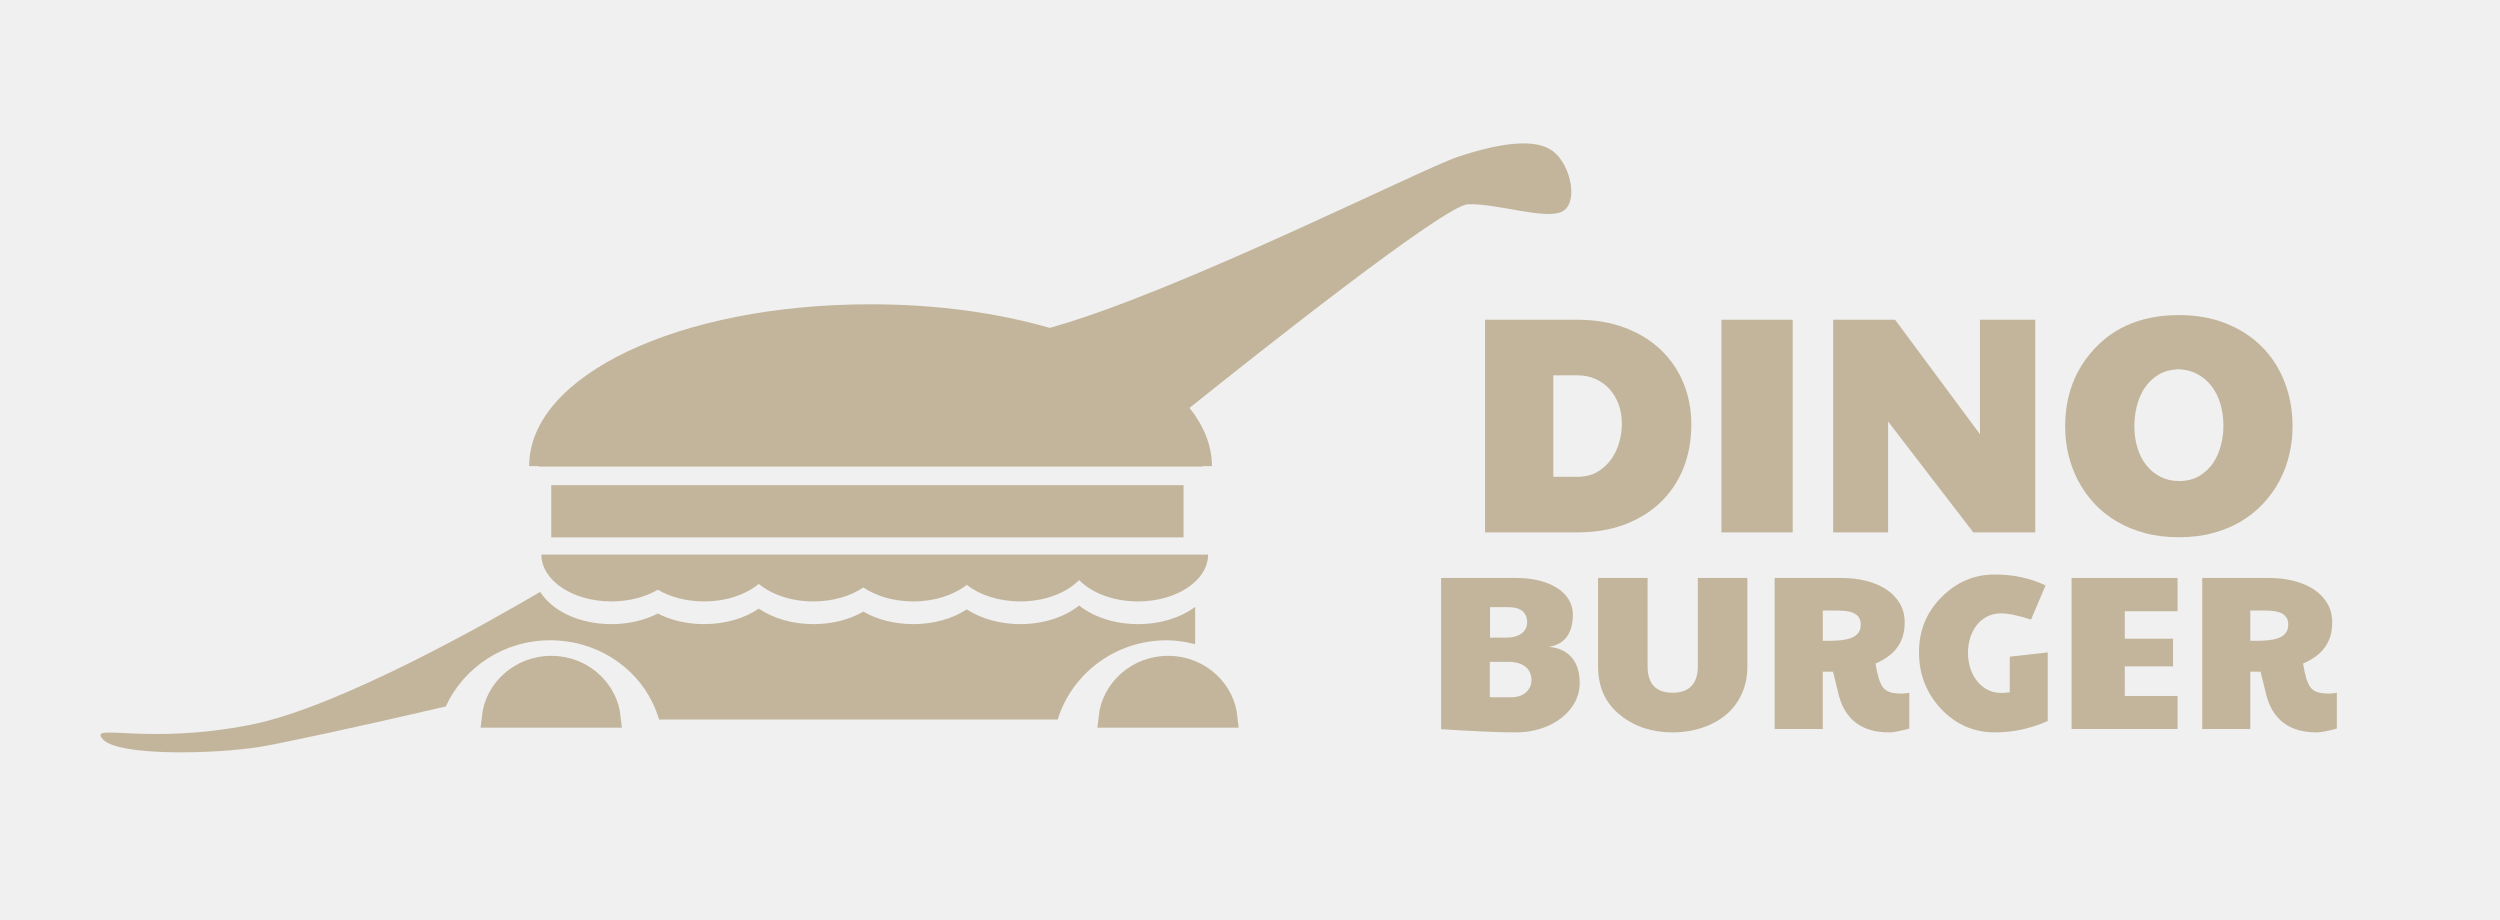
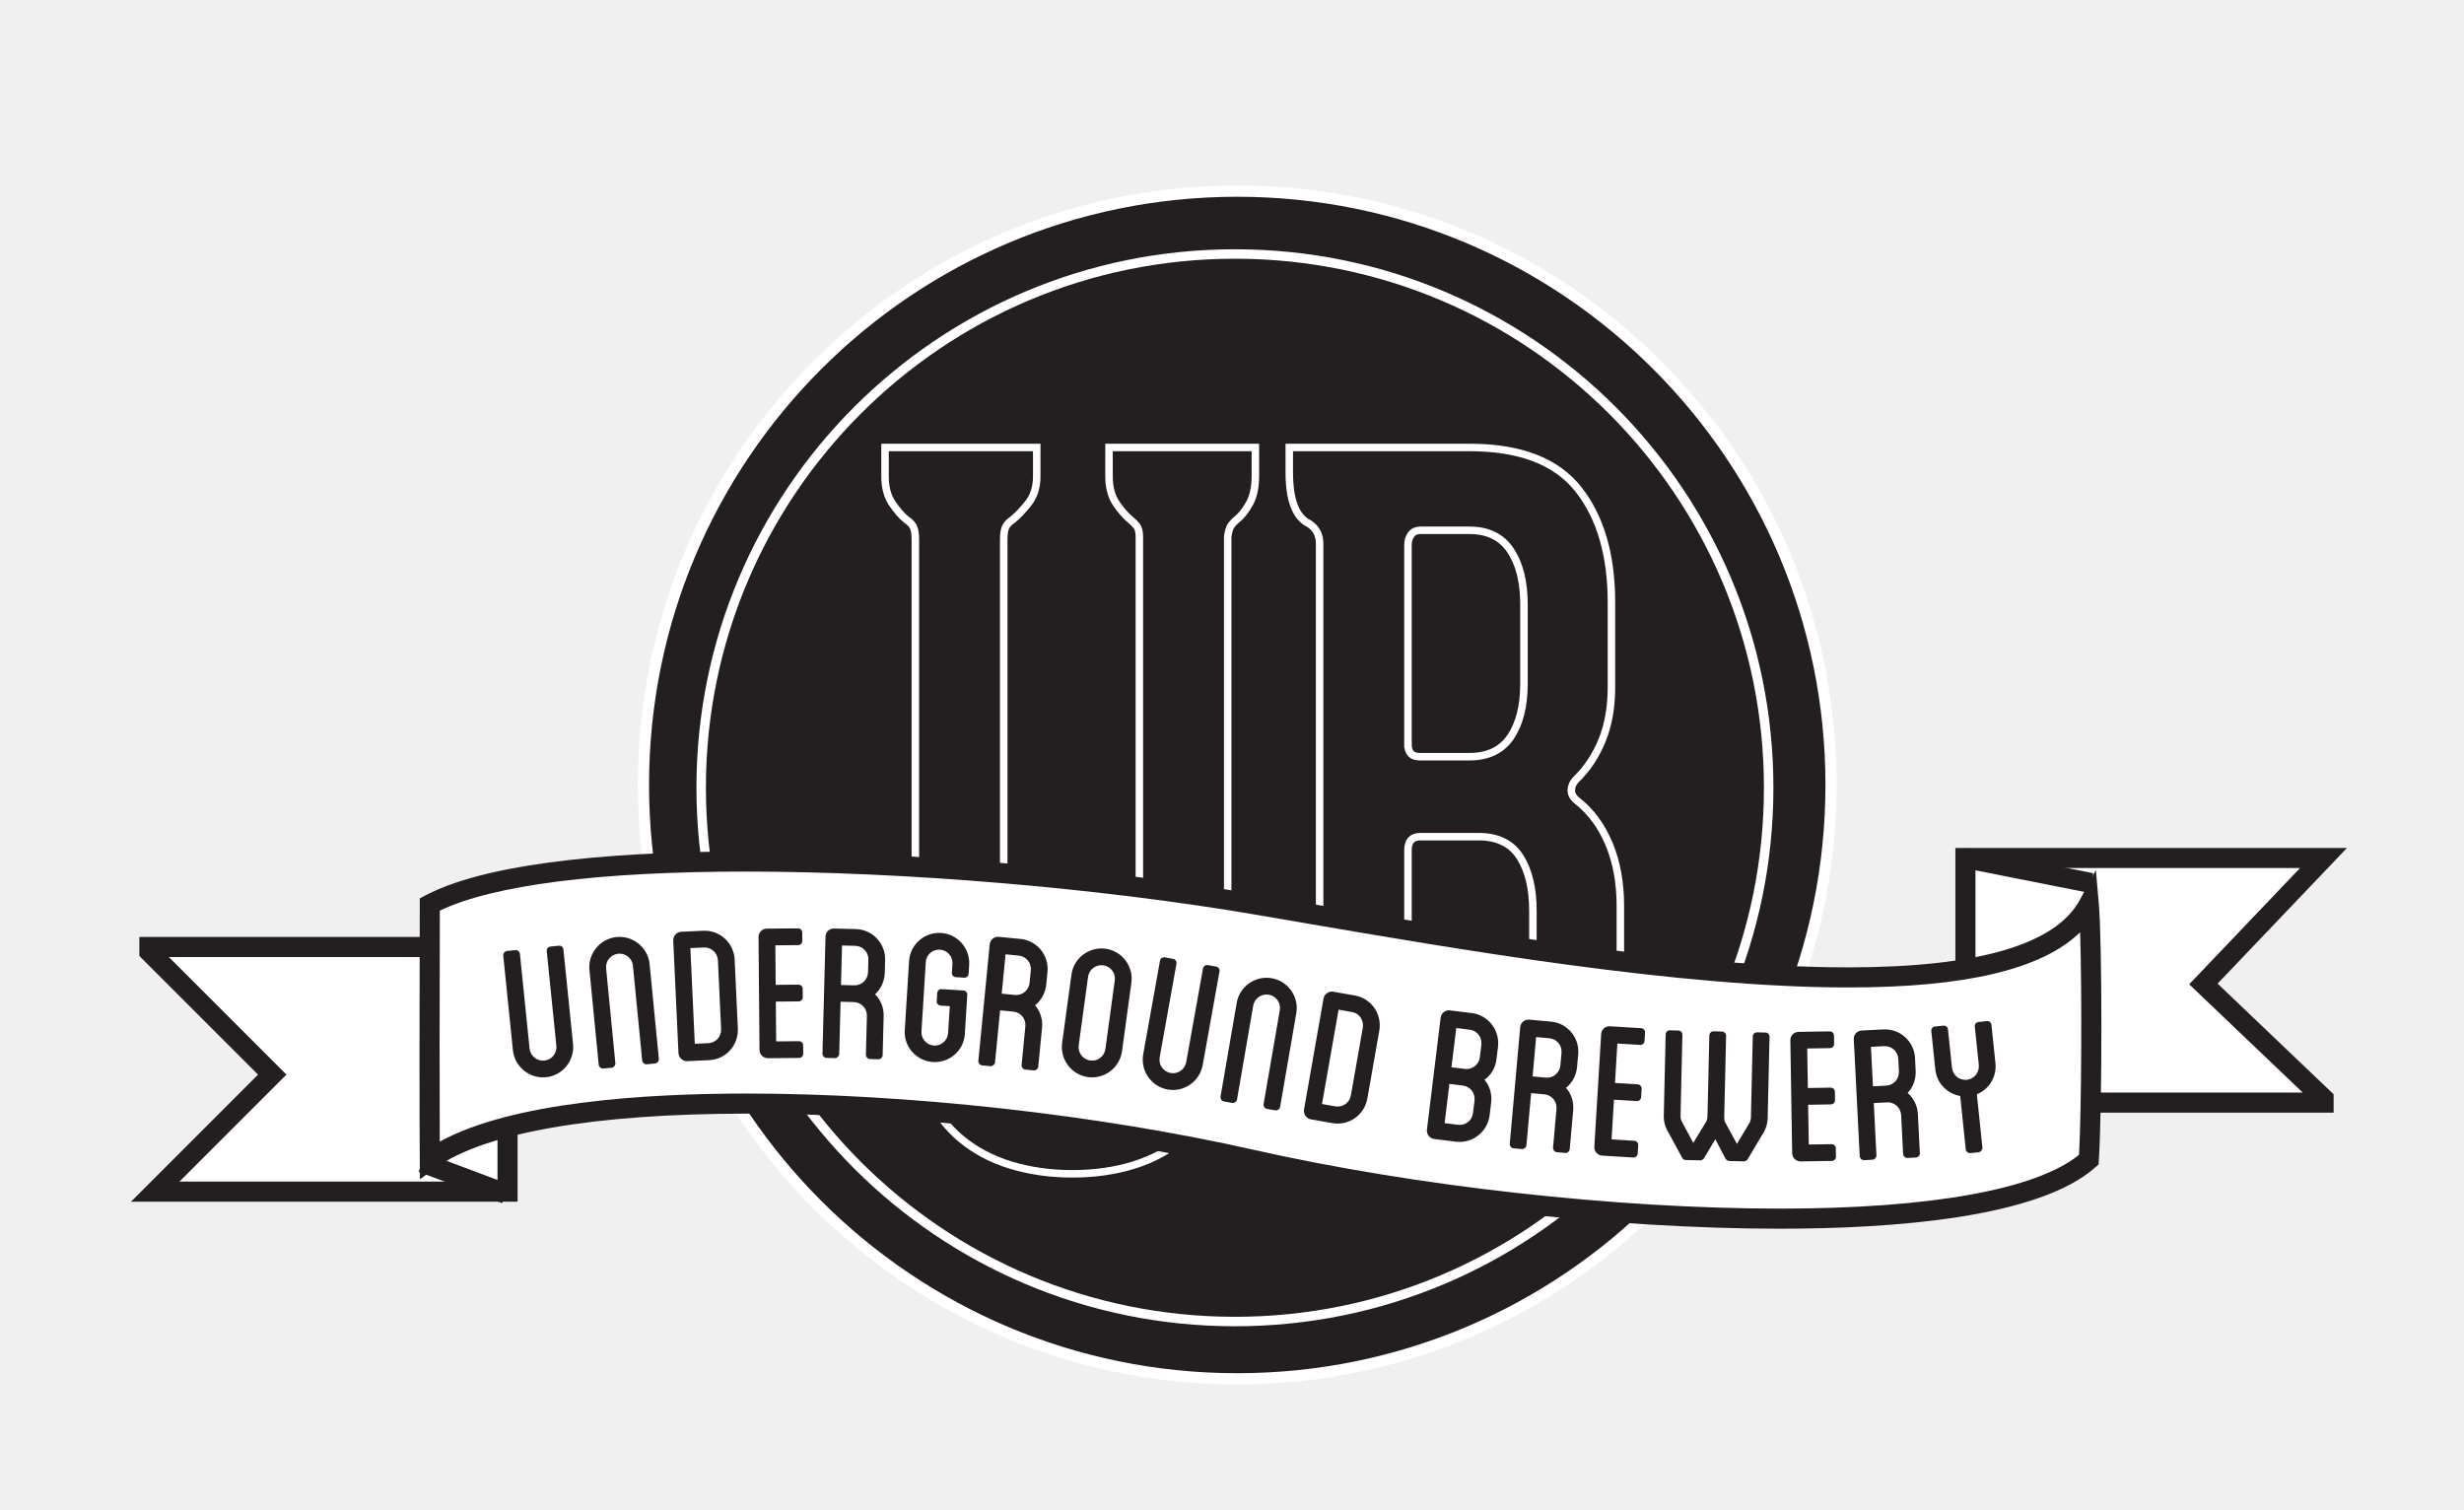
- <svg xmlns="http://www.w3.org/2000/svg" version="1.1" id="Layer_1" x="0px" y="0px" width="89.75px" height="33px" viewBox="31.75 22.25 89.75 33" enable-background="new 31.75 22.25 89.75 33" xml:space="preserve">
+ <svg xmlns="http://www.w3.org/2000/svg" version="1.1" id="Layer_1" x="0px" y="0px" width="441.044px" height="270.097px" viewBox="0 0 441.044 270.097" enable-background="new 0 0 441.044 270.097" xml:space="preserve">
  <g>
-     <path fill="#C2B59B" stroke="#C2B59B" stroke-width="0.721" stroke-miterlimit="10" d="M71.548,48.012h4.269   c-0.05-0.471-0.264-0.908-0.614-1.249c-0.406-0.393-0.946-0.609-1.52-0.609C72.575,46.155,71.66,46.97,71.548,48.012z" />
+     <path fill="#231F20" d="M221.459,246.789c-58.605,0-106.284-47.679-106.284-106.284c0-58.606,47.679-106.286,106.284-106.286   c58.607,0,106.287,47.68,106.287,106.286C327.746,199.11,280.066,246.789,221.459,246.789z" />
+     <path fill="#FFFFFF" d="M221.459,35.218c58.148,0,105.287,47.138,105.287,105.286c0,58.146-47.139,105.284-105.287,105.284   c-58.146,0-105.284-47.139-105.284-105.284C116.175,82.356,163.313,35.218,221.459,35.218 M221.459,33.218   c-28.656,0-55.597,11.16-75.861,31.423s-31.423,47.206-31.423,75.863c0,59.156,48.127,107.284,107.284,107.284   c59.158,0,107.287-48.128,107.287-107.284c0-28.657-11.16-55.599-31.424-75.863S250.117,33.218,221.459,33.218L221.459,33.218z" />
+   </g>
+   <circle fill="none" stroke="#FFFFFF" stroke-width="1.695" stroke-miterlimit="10" cx="221.045" cy="141" r="95.538" />
+   <g>
+     <path fill="#231F20" stroke="#FFFFFF" stroke-width="1.341" stroke-miterlimit="10" d="M224.705,80.09v5.173   c0,1.955-0.346,3.563-1.037,4.827c-0.695,1.267-1.466,2.242-2.317,2.932c-0.427,0.345-0.773,0.719-1.038,1.121   c-0.268,0.403-0.455,1.063-0.56,1.982v0.345v87.764c0,4.371-0.719,8.191-2.156,11.467s-3.409,5.979-5.91,8.104   c-2.504,2.129-5.432,3.707-8.786,4.742s-7.004,1.551-10.942,1.551c-3.94,0-7.615-0.516-11.021-1.551   c-3.41-1.035-6.39-2.613-8.945-4.742c-2.557-2.125-4.553-4.828-5.99-8.104c-1.438-3.275-2.157-7.096-2.157-11.467V96.814v-0.172   c0-1.148-0.135-1.953-0.399-2.414c-0.267-0.458-0.666-0.862-1.197-1.207c-0.854-0.689-1.705-1.665-2.557-2.932   c-0.854-1.264-1.277-2.872-1.277-4.827V80.09h27.155v5.173c0,1.955-0.506,3.563-1.518,4.827c-1.013,1.267-1.944,2.242-2.795,2.932   c-0.534,0.345-0.934,0.749-1.198,1.207c-0.267,0.461-0.399,1.266-0.399,2.414v86.212c0,4.482,1.303,7.789,3.914,9.914   c2.608,2.129,5.403,3.189,8.386,3.189c2.876,0,5.591-1.061,8.147-3.189c2.556-2.125,3.833-5.432,3.833-9.914V96.814v-0.172v-0.518   c0-0.919-0.159-1.579-0.479-1.982c-0.32-0.402-0.694-0.776-1.118-1.121c-0.854-0.689-1.705-1.665-2.557-2.932   c-0.854-1.264-1.277-2.872-1.277-4.827V80.09H224.705z" />
+     <path fill="#231F20" stroke="#FFFFFF" stroke-width="1.341" stroke-miterlimit="10" d="M282.369,143.369   c2.449,1.957,4.338,4.542,5.672,7.759c1.33,3.219,1.996,6.896,1.996,11.035v18.795c0,8.508-1.971,15.318-5.91,20.432   c-3.941,5.117-10.438,7.674-19.488,7.674h-33.865v-5.174c0-2.297,0.293-4.078,0.879-5.344c0.584-1.264,1.41-2.184,2.477-2.76   c0.531-0.229,1.01-0.66,1.438-1.293c0.424-0.631,0.639-1.465,0.639-2.5V97.332c0-1.608-0.639-2.815-1.916-3.621   c-2.344-1.147-3.516-4.194-3.516-9.139V80.09h32.268c9.051,0,15.547,2.5,19.488,7.5c3.939,5,5.91,11.755,5.91,20.26v15.174   c0,3.564-0.559,6.725-1.678,9.483c-1.117,2.759-2.689,5.116-4.711,7.069c-0.535,0.576-0.799,1.207-0.799,1.896   S281.623,142.796,282.369,143.369z M252.019,133.196c0,1.495,0.691,2.241,2.076,2.241h8.945c3.301,0,5.75-1.177,7.348-3.534   c1.598-2.354,2.396-5.545,2.396-9.569v-14.14c0-4.021-0.799-7.241-2.396-9.655s-4.047-3.621-7.348-3.621h-8.785   c-0.746,0-1.305,0.259-1.678,0.776c-0.375,0.517-0.559,1.12-0.559,1.811V133.196z M274.382,163.027   c0-4.023-0.773-7.242-2.316-9.656c-1.545-2.414-4.021-3.621-7.428-3.621h-10.383c-1.492,0-2.236,0.805-2.236,2.414v40.348   c0,1.611,0.744,2.414,2.236,2.414h10.383c3.406,0,5.883-1.207,7.428-3.621c1.543-2.414,2.316-5.631,2.316-9.656V163.027z" />
  </g>
  <g>
-     <path fill="#C2B59B" stroke="#C2B59B" stroke-width="0.721" stroke-miterlimit="10" d="M49.405,48.012h4.269   c-0.05-0.471-0.264-0.908-0.614-1.249c-0.406-0.393-0.946-0.609-1.52-0.609C50.431,46.155,49.517,46.97,49.405,48.012z" />
+     <g>
+       <polygon fill="#FFFFFF" points="26.742,169.501 26.742,170.357 48.729,192.343 27.786,213.287 90.849,213.287 90.849,169.501       " />
+       <path fill="#231F20" d="M92.646,215.084H23.446l22.741-22.741l-21.243-21.241v-3.398h67.702V215.084z M32.126,211.489h56.924    v-40.189H30.227l21.045,21.044L32.126,211.489z" />
+     </g>
+     <g>
+       <polygon fill="#FFFFFF" points="394.396,176.115 415.896,153.571 351.804,153.571 351.804,197.354 415.912,197.354     415.912,196.633   " />
+       <path fill="#231F20" d="M417.708,199.152h-67.703v-47.379h70.09l-23.158,24.281l20.771,19.81V199.152z M353.601,195.556h58.576    l-20.324-19.381l19.844-20.807h-58.096V195.556z" />
+     </g>
+     <g>
+       <path fill="#FFFFFF" d="M373.886,207.574c-18.434,16.463-99.025,11.454-149.791,0c-50.766-11.457-126.16-15.197-147.161,0    c-0.062-9.554-0.062-24.783,0-45.687c22.783-12.096,99.569-8.211,147.793,0c48.229,8.209,135.861,24.742,149.158,0    C374.49,168.83,374.49,198.02,373.886,207.574z" />
+       <path fill="#231F20" d="M318.587,219.923c-29.562,0-65.92-4.061-94.889-10.596c-27.745-6.262-61.413-10-90.061-10    c-27.24,0-47.003,3.445-55.649,9.702l-2.829,2.048l-0.023-3.492c-0.062-9.515-0.062-24.892,0-45.704l0.003-1.077l0.952-0.505    c12.288-6.523,38.021-7.894,57.444-7.894c28.508,0,63.566,2.954,91.495,7.709c2.49,0.424,5.086,0.87,7.771,1.332    c28.729,4.938,68.072,11.699,98.016,11.699c23.209,0,37.166-4.074,41.484-12.109l2.852-5.308l0.523,6.002    c0.613,7.058,0.617,36.263,0.004,45.956l-0.047,0.736l-0.551,0.491C364.896,218.013,338.738,219.923,318.587,219.923z     M133.638,195.732c28.899,0,62.862,3.771,90.854,10.088c28.727,6.481,64.781,10.508,94.096,10.508    c26.928,0,45.873-3.413,53.549-9.625c0.457-8.422,0.523-29.337,0.197-39.842c-6.826,6.64-20.5,9.881-41.516,9.881    c-30.25,0-69.77-6.792-98.625-11.752c-2.684-0.461-5.277-0.906-7.766-1.33c-27.743-4.724-62.57-7.658-90.891-7.658    c-26.361,0-45.259,2.416-54.807,6.994c-0.052,18.051-0.057,31.927-0.014,41.339C91.54,197.279,115.291,195.732,133.638,195.732z" />
+     </g>
+     <g>
+       <rect x="75.06" y="209.055" transform="matrix(0.9364 0.3511 -0.3511 0.9364 79.3067 -15.7332)" fill="#231F20" width="15.967" height="3.596" />
+     </g>
+     <g>
+       <rect x="351.585" y="154.008" transform="matrix(0.9809 0.1946 -0.1946 0.9809 37.2504 -67.6601)" fill="#231F20" width="22.974" height="3.596" />
+     </g>
  </g>
  <g>
-     <path fill="#C2B59B" d="M85.062,33.729h3.318c0.618,0,1.179,0.093,1.682,0.279c0.502,0.187,0.931,0.446,1.287,0.778   c0.355,0.333,0.631,0.729,0.826,1.19s0.293,0.966,0.293,1.515c0,0.579-0.097,1.105-0.289,1.581   c-0.193,0.476-0.47,0.883-0.828,1.223c-0.357,0.34-0.787,0.603-1.289,0.789c-0.503,0.186-1.063,0.279-1.682,0.279h-3.318V33.729z    M88.381,39.367c0.278,0,0.518-0.06,0.719-0.179c0.2-0.119,0.365-0.271,0.496-0.456c0.13-0.184,0.226-0.389,0.287-0.613   c0.062-0.224,0.092-0.44,0.092-0.65c0-0.253-0.039-0.486-0.116-0.699s-0.187-0.398-0.328-0.553   c-0.141-0.155-0.309-0.276-0.505-0.363c-0.194-0.086-0.41-0.13-0.645-0.13h-0.867v3.643H88.381z" />
-     <path fill="#C2B59B" d="M93.549,33.729h2.559v7.634h-2.559V33.729z" />
-     <path fill="#C2B59B" d="M97.561,33.729h2.223l3.047,4.11v-4.11h1.984v7.634h-2.223l-3.059-3.98v3.98h-1.973V33.729z" />
-     <path fill="#C2B59B" d="M105.889,37.557c0-1.103,0.35-2.031,1.051-2.787c0.748-0.806,1.761-1.209,3.037-1.209   c0.621,0,1.184,0.101,1.686,0.301c0.502,0.201,0.931,0.478,1.285,0.833c0.354,0.354,0.627,0.776,0.818,1.266   s0.287,1.022,0.287,1.597c0,0.347-0.039,0.687-0.119,1.019c-0.079,0.333-0.197,0.646-0.354,0.941s-0.352,0.565-0.583,0.813   c-0.231,0.248-0.498,0.46-0.8,0.64c-0.302,0.179-0.638,0.318-1.009,0.417c-0.37,0.1-0.773,0.149-1.211,0.149   c-0.449,0-0.859-0.051-1.234-0.152c-0.373-0.101-0.713-0.242-1.016-0.423c-0.305-0.181-0.57-0.396-0.801-0.645   c-0.229-0.25-0.42-0.521-0.574-0.816c-0.153-0.295-0.27-0.606-0.348-0.936C105.927,38.236,105.889,37.9,105.889,37.557z    M109.977,39.519c0.285,0,0.527-0.06,0.729-0.182c0.201-0.121,0.365-0.276,0.494-0.466c0.128-0.189,0.222-0.402,0.281-0.637   c0.061-0.235,0.09-0.464,0.09-0.689c0-0.292-0.037-0.561-0.111-0.805c-0.074-0.244-0.181-0.456-0.32-0.635   c-0.139-0.179-0.307-0.32-0.504-0.425s-0.416-0.163-0.658-0.174c-0.289,0.007-0.535,0.073-0.738,0.195   c-0.202,0.123-0.367,0.281-0.496,0.475c-0.128,0.193-0.222,0.41-0.281,0.65c-0.061,0.241-0.09,0.48-0.09,0.718   c0,0.282,0.037,0.543,0.111,0.784s0.181,0.448,0.32,0.624c0.139,0.175,0.308,0.313,0.506,0.415   C109.508,39.469,109.73,39.519,109.977,39.519z" />
+     <path fill="#231F20" d="M100.847,169.938l1.724,16.919c0.304,2.982-1.874,5.653-4.811,5.952c-2.982,0.303-5.651-1.873-5.956-4.857   l-1.724-16.919c-0.043-0.417,0.297-0.78,0.671-0.821l1.491-0.15c0.419-0.043,0.779,0.251,0.822,0.669l1.723,16.919   c0.137,1.352,1.318,2.315,2.669,2.176c1.305-0.132,2.269-1.313,2.132-2.665l-1.725-16.918c-0.043-0.419,0.251-0.779,0.67-0.822   l1.492-0.15C100.446,169.226,100.804,169.52,100.847,169.938z" />
+     <path fill="#231F20" d="M116.275,172.556l1.658,16.973c0.037,0.373-0.253,0.777-0.673,0.818l-1.492,0.146   c-0.419,0.041-0.782-0.301-0.819-0.674l-1.658-16.971c-0.128-1.305-1.305-2.273-2.61-2.146c-1.352,0.133-2.318,1.309-2.191,2.615   l1.657,16.973c0.037,0.371-0.253,0.777-0.672,0.818l-1.492,0.145c-0.419,0.041-0.782-0.299-0.819-0.672l-1.658-16.973   c-0.287-2.938,1.9-5.598,4.884-5.891C113.327,167.431,115.988,169.621,116.275,172.556z" />
+     <path fill="#231F20" d="M131.5,171.769l0.572,12.309c0.139,2.994-2.135,5.539-5.13,5.678l-3.931,0.182   c-0.796,0.039-1.53-0.631-1.566-1.428l-0.938-20.168c-0.039-0.842,0.632-1.529,1.429-1.568l3.929-0.182   C128.861,166.453,131.361,168.775,131.5,171.769z M128.505,171.908c-0.062-1.355-1.189-2.383-2.5-2.32l-2.433,0.111l0.795,17.127   l2.434-0.111c1.311-0.062,2.337-1.188,2.276-2.498L128.505,171.908z" />
+     <path fill="#231F20" d="M138.785,169.201l0.059,7.074l4.077-0.033c0.421-0.004,0.753,0.322,0.756,0.742l0.013,1.5   c0.003,0.422-0.322,0.752-0.744,0.756l-4.076,0.033l0.059,7.121l4.076-0.033c0.422-0.004,0.753,0.322,0.756,0.744l0.014,1.498   c0.003,0.422-0.322,0.754-0.744,0.756l-5.575,0.047c-0.843,0.008-1.505-0.689-1.511-1.488l-0.168-20.191   c-0.007-0.844,0.644-1.506,1.486-1.512l5.576-0.047c0.421-0.004,0.752,0.322,0.755,0.744l0.013,1.5   c0.003,0.422-0.322,0.752-0.743,0.756L138.785,169.201z" />
+     <path fill="#231F20" d="M158.373,174.068c-0.039,1.545-0.686,2.936-1.74,3.893c1.005,1.01,1.578,2.385,1.538,3.93l-0.182,6.977   c-0.009,0.375-0.347,0.742-0.768,0.73l-1.499-0.039c-0.422-0.012-0.739-0.393-0.73-0.768l0.182-6.979   c0.033-1.311-1.017-2.416-2.327-2.451l-2.388-0.062l-0.243,9.367c-0.01,0.375-0.394,0.74-0.769,0.73l-1.499-0.039   c-0.422-0.012-0.739-0.395-0.73-0.77l0.544-20.934c0.021-0.842,0.693-1.48,1.537-1.459l3.887,0.1   c2.997,0.078,5.323,2.576,5.246,5.525L158.373,174.068z M155.433,171.742c0.035-1.311-1.015-2.416-2.326-2.449l-2.388-0.062   l-0.183,7.072l2.387,0.061c1.312,0.035,2.417-1.014,2.452-2.373L155.433,171.742z" />
+     <path fill="#231F20" d="M170.381,174.103l0.1-1.59c0.084-1.355-0.927-2.451-2.236-2.533s-2.45,0.881-2.534,2.236l-0.773,12.395   c-0.083,1.309,0.926,2.451,2.234,2.533c1.31,0.08,2.453-0.926,2.535-2.236l0.301-4.816l-1.638-0.104   c-0.42-0.025-0.727-0.373-0.704-0.748l0.094-1.496c0.026-0.422,0.374-0.729,0.795-0.701l3.883,0.242   c0.421,0.025,0.728,0.375,0.701,0.795l-0.438,7.016c-0.185,2.945-2.766,5.18-5.712,4.994c-2.945-0.184-5.229-2.721-5.044-5.666   l0.774-12.395c0.187-2.992,2.768-5.227,5.714-5.041c2.946,0.184,5.229,2.721,5.042,5.713l-0.099,1.59   c-0.026,0.422-0.375,0.729-0.796,0.701l-1.497-0.092C170.662,174.873,170.355,174.525,170.381,174.103z" />
+     <path fill="#231F20" d="M187.28,176.181c-0.15,1.539-0.893,2.879-2.014,3.758c0.93,1.08,1.405,2.49,1.256,4.029l-0.677,6.947   c-0.036,0.373-0.399,0.713-0.818,0.672l-1.493-0.145c-0.419-0.041-0.709-0.445-0.673-0.818l0.677-6.947   c0.127-1.305-0.842-2.482-2.147-2.609l-2.377-0.23l-0.907,9.324c-0.037,0.373-0.446,0.711-0.819,0.674l-1.492-0.145   c-0.419-0.041-0.71-0.447-0.673-0.818l2.029-20.844c0.08-0.838,0.798-1.428,1.637-1.346l3.869,0.377   c2.984,0.291,5.127,2.945,4.841,5.883L187.28,176.181z M184.513,173.652c0.127-1.305-0.842-2.48-2.147-2.607l-2.377-0.232   l-0.686,7.041l2.378,0.23c1.305,0.127,2.482-0.842,2.614-2.193L184.513,173.652z" />
+     <path fill="#231F20" d="M202.514,175.878l-1.674,12.256c-0.405,2.971-3.148,5.057-6.074,4.656   c-2.971-0.404-5.055-3.148-4.649-6.121l1.674-12.254c0.398-2.924,3.141-5.01,6.112-4.604   C200.829,170.21,202.913,172.955,202.514,175.878z M199.542,175.472c0.178-1.299-0.745-2.512-2.045-2.689   c-1.346-0.184-2.56,0.738-2.737,2.039l-1.672,12.254c-0.184,1.346,0.737,2.561,2.083,2.744c1.3,0.178,2.514-0.744,2.697-2.092   L199.542,175.472z" />
+     <path fill="#231F20" d="M218.285,173.875l-3.003,16.736c-0.529,2.951-3.357,4.92-6.263,4.4c-2.951-0.529-4.918-3.359-4.389-6.311   l3.002-16.736c0.074-0.416,0.501-0.672,0.869-0.605l1.476,0.264c0.415,0.076,0.681,0.455,0.606,0.871l-3.003,16.736   c-0.24,1.338,0.63,2.59,1.968,2.828c1.291,0.232,2.542-0.639,2.782-1.977l3.003-16.736c0.073-0.416,0.455-0.68,0.87-0.605   l1.476,0.264C218.093,173.078,218.359,173.458,218.285,173.875z" />
+     <path fill="#231F20" d="M232.037,181.32l-2.904,16.807c-0.064,0.369-0.451,0.682-0.867,0.611l-1.477-0.255   c-0.416-0.071-0.676-0.499-0.611-0.868l2.902-16.804c0.225-1.295-0.654-2.54-1.947-2.765c-1.338-0.23-2.584,0.648-2.809,1.941   l-2.902,16.807c-0.064,0.368-0.45,0.682-0.866,0.609l-1.478-0.254c-0.415-0.073-0.675-0.498-0.611-0.868l2.904-16.806   c0.502-2.907,3.317-4.895,6.272-4.385C230.552,175.596,232.539,178.412,232.037,181.32z" />
+     <path fill="#231F20" d="M246.888,184.472l-2.135,12.135c-0.521,2.953-3.297,4.938-6.25,4.42l-3.875-0.682   c-0.785-0.139-1.355-0.953-1.217-1.736l3.498-19.889c0.146-0.83,0.953-1.355,1.736-1.217l3.877,0.682   C245.476,178.705,247.408,181.519,246.888,184.472z M243.935,183.953c0.236-1.338-0.641-2.588-1.932-2.814l-2.4-0.422   l-2.971,16.889l2.4,0.422c1.291,0.229,2.539-0.646,2.766-1.939L243.935,183.953z" />
+     <path fill="#231F20" d="M267.861,189.611c-0.188,1.533-0.959,2.809-2.148,3.654c0.951,1.107,1.385,2.578,1.195,4.111l-0.273,2.232   c-0.363,2.977-3.078,5.1-6.008,4.74l-3.906-0.479c-0.838-0.104-1.404-0.881-1.307-1.672l2.455-20.043   c0.104-0.838,0.834-1.408,1.672-1.307l3.904,0.479c2.932,0.359,5.053,3.074,4.688,6.051L267.861,189.611z M261.857,194.304   l-2.418-0.297l-0.861,7.023l2.42,0.295c1.301,0.16,2.5-0.777,2.66-2.08l0.273-2.232   C264.097,195.664,263.16,194.462,261.857,194.304z M265.156,187.015c0.166-1.35-0.773-2.551-2.074-2.711l-2.418-0.295l-0.859,7.021   l2.418,0.295c1.301,0.16,2.502-0.777,2.662-2.08L265.156,187.015z" />
+     <path fill="#231F20" d="M282.291,190.937c-0.137,1.539-0.869,2.885-1.982,3.773c0.938,1.072,1.424,2.48,1.285,4.02l-0.621,6.951   c-0.033,0.375-0.393,0.719-0.812,0.68l-1.494-0.133c-0.42-0.037-0.713-0.439-0.68-0.814l0.621-6.951   c0.117-1.307-0.859-2.477-2.166-2.592l-2.379-0.213l-0.836,9.332c-0.031,0.373-0.439,0.713-0.812,0.68l-1.494-0.133   c-0.418-0.039-0.713-0.441-0.68-0.814l1.867-20.857c0.074-0.84,0.785-1.436,1.625-1.359l3.873,0.346   c2.986,0.268,5.15,2.906,4.887,5.846L282.291,190.937z M279.503,188.429c0.119-1.305-0.859-2.475-2.166-2.592l-2.379-0.213   l-0.631,7.045l2.381,0.215c1.307,0.115,2.475-0.861,2.596-2.215L279.503,188.429z" />
+     <path fill="#231F20" d="M289.503,186.777l-0.428,7.061l4.068,0.248c0.42,0.025,0.729,0.373,0.703,0.793l-0.092,1.496   c-0.025,0.422-0.373,0.729-0.793,0.703l-4.068-0.246l-0.43,7.109l4.068,0.246c0.42,0.025,0.729,0.373,0.703,0.793l-0.092,1.498   c-0.025,0.42-0.373,0.727-0.793,0.701l-5.564-0.336c-0.842-0.051-1.455-0.793-1.406-1.588l1.221-20.156   c0.051-0.842,0.744-1.457,1.586-1.406l5.566,0.338c0.42,0.025,0.727,0.371,0.701,0.793l-0.09,1.496   c-0.025,0.422-0.373,0.729-0.793,0.703L289.503,186.777z" />
+     <path fill="#231F20" d="M316.738,185.576l-0.334,14.52c-0.025,1.123-0.377,2.145-0.959,2.977l-2.633,4.438   c-0.145,0.184-0.383,0.367-0.664,0.359l-2.623-0.061c-0.281-0.006-0.51-0.199-0.646-0.391l-1.842-3.51l-2.045,3.422   c-0.146,0.184-0.385,0.365-0.664,0.359l-2.623-0.061c-0.234-0.006-0.512-0.199-0.602-0.389l-2.473-4.555   c-0.541-0.855-0.846-1.895-0.82-3.018l0.334-14.52c0.01-0.422,0.346-0.742,0.768-0.732l1.498,0.035   c0.42,0.01,0.74,0.346,0.732,0.768l-0.334,14.518c-0.006,0.281,0.035,0.516,0.123,0.799l2.156,4.033l2.385-3.928   c0.1-0.279,0.152-0.512,0.158-0.793l0.334-14.52c0.01-0.422,0.346-0.742,0.768-0.732l1.498,0.035   c0.375,0.008,0.742,0.344,0.732,0.766l-0.334,14.52c-0.006,0.281,0.035,0.518,0.076,0.799l2.203,4.033l2.34-3.93   c0.1-0.279,0.152-0.512,0.158-0.793l0.334-14.518c0.01-0.422,0.346-0.742,0.768-0.732l1.498,0.035   C316.427,184.82,316.748,185.154,316.738,185.576z" />
+     <path fill="#231F20" d="M323.484,187.667l0.115,7.072l4.076-0.064c0.42-0.008,0.754,0.314,0.76,0.736l0.025,1.5   c0.006,0.42-0.316,0.754-0.738,0.762l-4.074,0.064l0.115,7.119l4.074-0.064c0.422-0.008,0.754,0.314,0.762,0.736l0.023,1.5   c0.008,0.422-0.316,0.754-0.736,0.762l-5.576,0.09c-0.842,0.014-1.51-0.68-1.521-1.475l-0.326-20.189   c-0.014-0.842,0.633-1.51,1.477-1.523l5.572-0.09c0.424-0.006,0.756,0.316,0.764,0.738l0.023,1.5   c0.006,0.42-0.316,0.754-0.738,0.76L323.484,187.667z" />
+     <path fill="#231F20" d="M342.894,191.609c0.078,1.545-0.459,2.979-1.438,4.014c1.078,0.932,1.756,2.258,1.834,3.803l0.354,6.973   c0.02,0.373-0.289,0.764-0.711,0.785l-1.498,0.076c-0.422,0.021-0.768-0.336-0.787-0.711l-0.354-6.973   c-0.066-1.311-1.197-2.332-2.508-2.266l-2.387,0.121l0.475,9.359c0.02,0.375-0.336,0.768-0.711,0.787l-1.496,0.076   c-0.422,0.021-0.768-0.338-0.787-0.711l-1.061-20.918c-0.043-0.844,0.58-1.531,1.422-1.574l3.885-0.197   c2.994-0.152,5.504,2.16,5.654,5.109L342.894,191.609z M339.785,189.515c-0.066-1.311-1.197-2.332-2.508-2.266l-2.387,0.121   l0.359,7.066l2.387-0.121c1.309-0.068,2.332-1.199,2.262-2.557L339.785,189.515z" />
+     <path fill="#231F20" d="M356.46,183.435l0.715,6.85c0.258,2.471-1.16,4.691-3.328,5.576l0.996,9.553   c0.039,0.373-0.295,0.785-0.668,0.824l-1.49,0.154c-0.42,0.045-0.785-0.295-0.824-0.668l-0.996-9.553   c-2.352-0.414-4.195-2.293-4.453-4.764l-0.715-6.85c-0.045-0.418,0.248-0.779,0.668-0.822l1.49-0.156   c0.42-0.043,0.779,0.248,0.824,0.668l0.713,6.85c0.141,1.352,1.326,2.311,2.678,2.17c1.305-0.137,2.264-1.32,2.123-2.672   l-0.715-6.85c-0.043-0.418,0.248-0.779,0.668-0.822l1.492-0.156C356.058,182.724,356.417,183.015,356.46,183.435z" />
  </g>
-   <g>
-     <path fill="#C2B59B" d="M86.166,48.543c-0.59,0-1.483-0.038-2.68-0.115v-5.429h2.711c0.29,0,0.559,0.031,0.805,0.092   s0.459,0.149,0.639,0.262c0.18,0.112,0.32,0.25,0.422,0.414s0.152,0.346,0.152,0.549c0,0.331-0.072,0.595-0.215,0.793   c-0.145,0.197-0.36,0.318-0.647,0.361c0.359,0.034,0.634,0.162,0.823,0.385c0.191,0.224,0.285,0.529,0.285,0.917   c0,0.244-0.058,0.473-0.173,0.688s-0.276,0.402-0.481,0.562c-0.205,0.161-0.447,0.288-0.728,0.381S86.495,48.543,86.166,48.543z    M86.729,46.665c0-0.108-0.02-0.203-0.06-0.285s-0.096-0.15-0.167-0.204c-0.072-0.054-0.158-0.095-0.258-0.123   c-0.102-0.028-0.211-0.042-0.332-0.042h-0.678v1.267c0.059,0.002,0.117,0.004,0.174,0.004s0.109,0,0.162,0h0.441   c0.101,0,0.194-0.014,0.281-0.042c0.088-0.028,0.164-0.069,0.228-0.123s0.114-0.119,0.152-0.194   C86.71,46.845,86.729,46.76,86.729,46.665z M86.574,44.601c0-0.37-0.23-0.555-0.693-0.555h-0.639v1.093h0.624   c0.101,0,0.194-0.013,0.28-0.038c0.088-0.026,0.163-0.062,0.227-0.108c0.062-0.046,0.111-0.102,0.147-0.169   S86.574,44.683,86.574,44.601z" />
-     <path fill="#C2B59B" d="M91.801,47.119c0.295,0,0.518-0.08,0.672-0.241c0.152-0.16,0.229-0.396,0.229-0.707v-3.173h1.779v3.173   c0,0.277-0.037,0.528-0.11,0.753s-0.173,0.425-0.3,0.601s-0.277,0.328-0.449,0.457s-0.357,0.234-0.557,0.317   s-0.406,0.145-0.621,0.185c-0.217,0.04-0.431,0.059-0.643,0.059c-0.732,0-1.353-0.2-1.86-0.601   c-0.548-0.426-0.821-1.016-0.821-1.771v-3.173h1.779v3.173C90.898,46.803,91.199,47.119,91.801,47.119z" />
-     <path fill="#C2B59B" d="M100.294,48.405c-0.336,0.092-0.579,0.138-0.728,0.138c-0.952,0-1.551-0.433-1.795-1.301l-0.215-0.878   h-0.369v2.056h-1.727v-5.421h2.411c0.313,0,0.607,0.035,0.882,0.106c0.275,0.071,0.514,0.173,0.719,0.308   c0.203,0.135,0.363,0.301,0.48,0.499s0.176,0.425,0.176,0.682c0,0.19-0.023,0.36-0.072,0.51c-0.047,0.15-0.115,0.285-0.205,0.404   c-0.09,0.119-0.199,0.225-0.33,0.317c-0.129,0.093-0.275,0.175-0.44,0.247l0.034,0.188c0.008,0.044,0.016,0.081,0.023,0.112   s0.015,0.057,0.02,0.077l0.043,0.166c0.03,0.097,0.065,0.181,0.105,0.248c0.039,0.068,0.09,0.124,0.152,0.166   c0.061,0.042,0.138,0.073,0.229,0.092c0.092,0.019,0.203,0.029,0.333,0.029c0.021,0,0.054-0.002,0.099-0.007   c0.045-0.005,0.104-0.013,0.175-0.023V48.405z M98.55,44.67c0-0.101-0.021-0.183-0.063-0.249s-0.101-0.117-0.176-0.154   c-0.074-0.037-0.161-0.063-0.262-0.077c-0.1-0.014-0.207-0.021-0.322-0.021h-0.539v1.086h0.3l0.254-0.012   c0.101-0.007,0.198-0.021,0.294-0.04c0.098-0.02,0.184-0.05,0.261-0.092c0.077-0.042,0.138-0.099,0.185-0.169   C98.527,44.871,98.55,44.781,98.55,44.67z" />
-     <path fill="#C2B59B" d="M104.664,44.493c-0.456-0.148-0.816-0.223-1.078-0.223c-0.191,0-0.361,0.04-0.51,0.12   c-0.147,0.08-0.271,0.185-0.371,0.315s-0.176,0.282-0.228,0.453s-0.077,0.346-0.077,0.525c0,0.201,0.029,0.389,0.087,0.564   s0.139,0.328,0.243,0.458c0.104,0.13,0.229,0.232,0.375,0.308s0.307,0.113,0.48,0.113c0.096,0,0.201-0.007,0.316-0.023v-1.278   l1.363-0.154v2.464c-0.613,0.272-1.245,0.408-1.895,0.408c-0.755,0-1.398-0.279-1.93-0.839c-0.531-0.562-0.797-1.242-0.797-2.041   c0-0.778,0.271-1.438,0.812-1.979c0.534-0.539,1.17-0.809,1.906-0.809c0.672,0,1.281,0.13,1.825,0.393L104.664,44.493z" />
-     <path fill="#C2B59B" d="M106.12,42.999h3.804v1.194h-1.895v0.986h1.733v0.993h-1.733v1.063h1.895v1.186h-3.804V42.999z" />
-     <path fill="#C2B59B" d="M115.643,48.405c-0.336,0.092-0.579,0.138-0.728,0.138c-0.952,0-1.551-0.433-1.794-1.301l-0.217-0.878   h-0.369v2.056h-1.725v-5.421h2.41c0.313,0,0.607,0.035,0.882,0.106s0.515,0.173,0.718,0.308c0.205,0.135,0.365,0.301,0.481,0.499   c0.117,0.198,0.175,0.425,0.175,0.682c0,0.19-0.023,0.36-0.07,0.51c-0.048,0.15-0.117,0.285-0.207,0.404   c-0.09,0.119-0.199,0.225-0.328,0.317c-0.131,0.093-0.277,0.175-0.441,0.247l0.035,0.188c0.008,0.044,0.016,0.081,0.022,0.112   c0.008,0.031,0.015,0.057,0.02,0.077l0.042,0.166c0.031,0.097,0.066,0.181,0.106,0.248c0.04,0.068,0.091,0.124,0.151,0.166   c0.062,0.042,0.139,0.073,0.229,0.092c0.091,0.019,0.202,0.029,0.333,0.029c0.021,0,0.053-0.002,0.098-0.007   c0.046-0.005,0.104-0.013,0.176-0.023V48.405z M113.898,44.67c0-0.101-0.021-0.183-0.063-0.249s-0.101-0.117-0.175-0.154   c-0.075-0.037-0.162-0.063-0.262-0.077c-0.102-0.014-0.209-0.021-0.324-0.021h-0.539v1.086h0.301l0.254-0.012   c0.1-0.007,0.198-0.021,0.295-0.04c0.096-0.02,0.183-0.05,0.26-0.092c0.076-0.042,0.139-0.099,0.185-0.169   C113.875,44.871,113.898,44.781,113.898,44.67z" />
-   </g>
-   <path fill="#C2B59B" d="M87.535,27.705c-0.625-0.512-1.898-0.335-3.436,0.171c-1.299,0.427-10.105,4.881-14.662,6.145  c-1.861-0.536-4.055-0.847-6.435-0.847c-6.872,0-12.255,2.551-12.255,5.809h0.34c0,0.006,0.001,0.012,0.001,0.018h23.83  c0-0.006,0.001-0.011,0.001-0.018h0.339c0-0.742-0.291-1.443-0.803-2.09c2.432-1.948,9.152-7.273,9.99-7.309  c1.025-0.043,2.748,0.557,3.365,0.271C88.428,29.568,88.16,28.217,87.535,27.705z" />
-   <path fill="#C2B59B" d="M72.604,44.656c-0.818,0-1.585-0.246-2.113-0.668c-0.527,0.422-1.295,0.668-2.113,0.668  c-0.717,0-1.404-0.191-1.92-0.529c-0.516,0.338-1.203,0.529-1.92,0.529c-0.662,0-1.291-0.158-1.792-0.449  c-0.502,0.291-1.13,0.449-1.792,0.449c-0.741,0-1.443-0.201-1.963-0.557c-0.52,0.356-1.222,0.557-1.963,0.557  c-0.6,0-1.183-0.134-1.663-0.38c-0.479,0.246-1.062,0.38-1.662,0.38c-1.158,0-2.127-0.471-2.56-1.158  c-1.63,0.961-7.186,4.14-10.394,4.771c-3.789,0.746-5.854-0.091-5.305,0.523c0.548,0.613,4.038,0.534,5.667,0.265  c0.768-0.127,3.562-0.727,6.643-1.445c0.638-1.396,2.075-2.376,3.747-2.376c1.094,0,2.123,0.413,2.897,1.163  c0.49,0.475,0.822,1.054,1.015,1.681h14.308c0.509-1.639,2.059-2.844,3.911-2.844c0.352,0,0.692,0.058,1.025,0.141v-1.341  C74.149,44.417,73.426,44.656,72.604,44.656z" />
-   <rect x="51.54" y="39.667" fill="#C2B59B" width="22.699" height="1.875" />
-   <path fill="#C2B59B" d="M74.666,42.161h-0.208h-22.5h-0.317h-0.455v0c0,0.928,1.126,1.68,2.517,1.68c0.638,0,1.219-0.159,1.662-0.42  c0.444,0.261,1.024,0.42,1.663,0.42c0.794,0,1.501-0.246,1.962-0.629c0.462,0.384,1.168,0.629,1.963,0.629  c0.701,0,1.335-0.192,1.792-0.501c0.457,0.309,1.09,0.501,1.792,0.501c0.77,0,1.459-0.231,1.92-0.595  c0.462,0.364,1.15,0.595,1.92,0.595c0.887,0,1.664-0.306,2.113-0.768c0.449,0.462,1.227,0.768,2.113,0.768  c1.39,0,2.517-0.752,2.517-1.68v0H74.666z" />
</svg>
